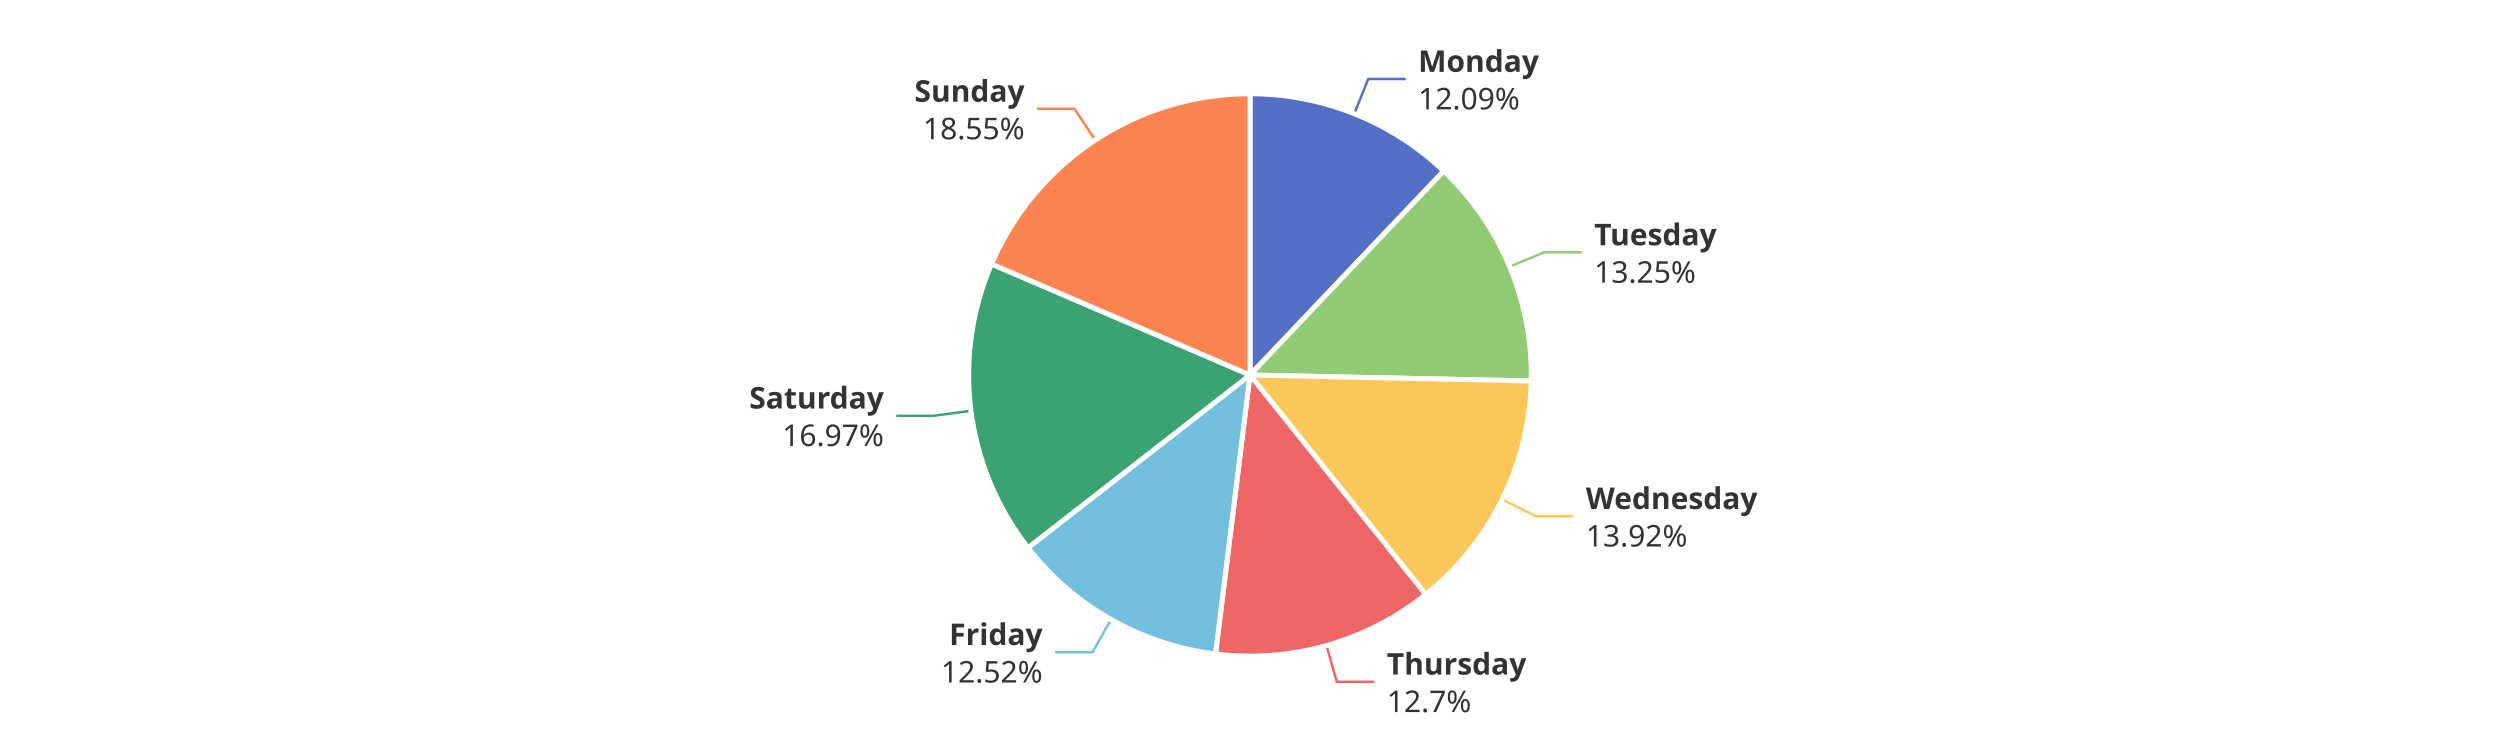
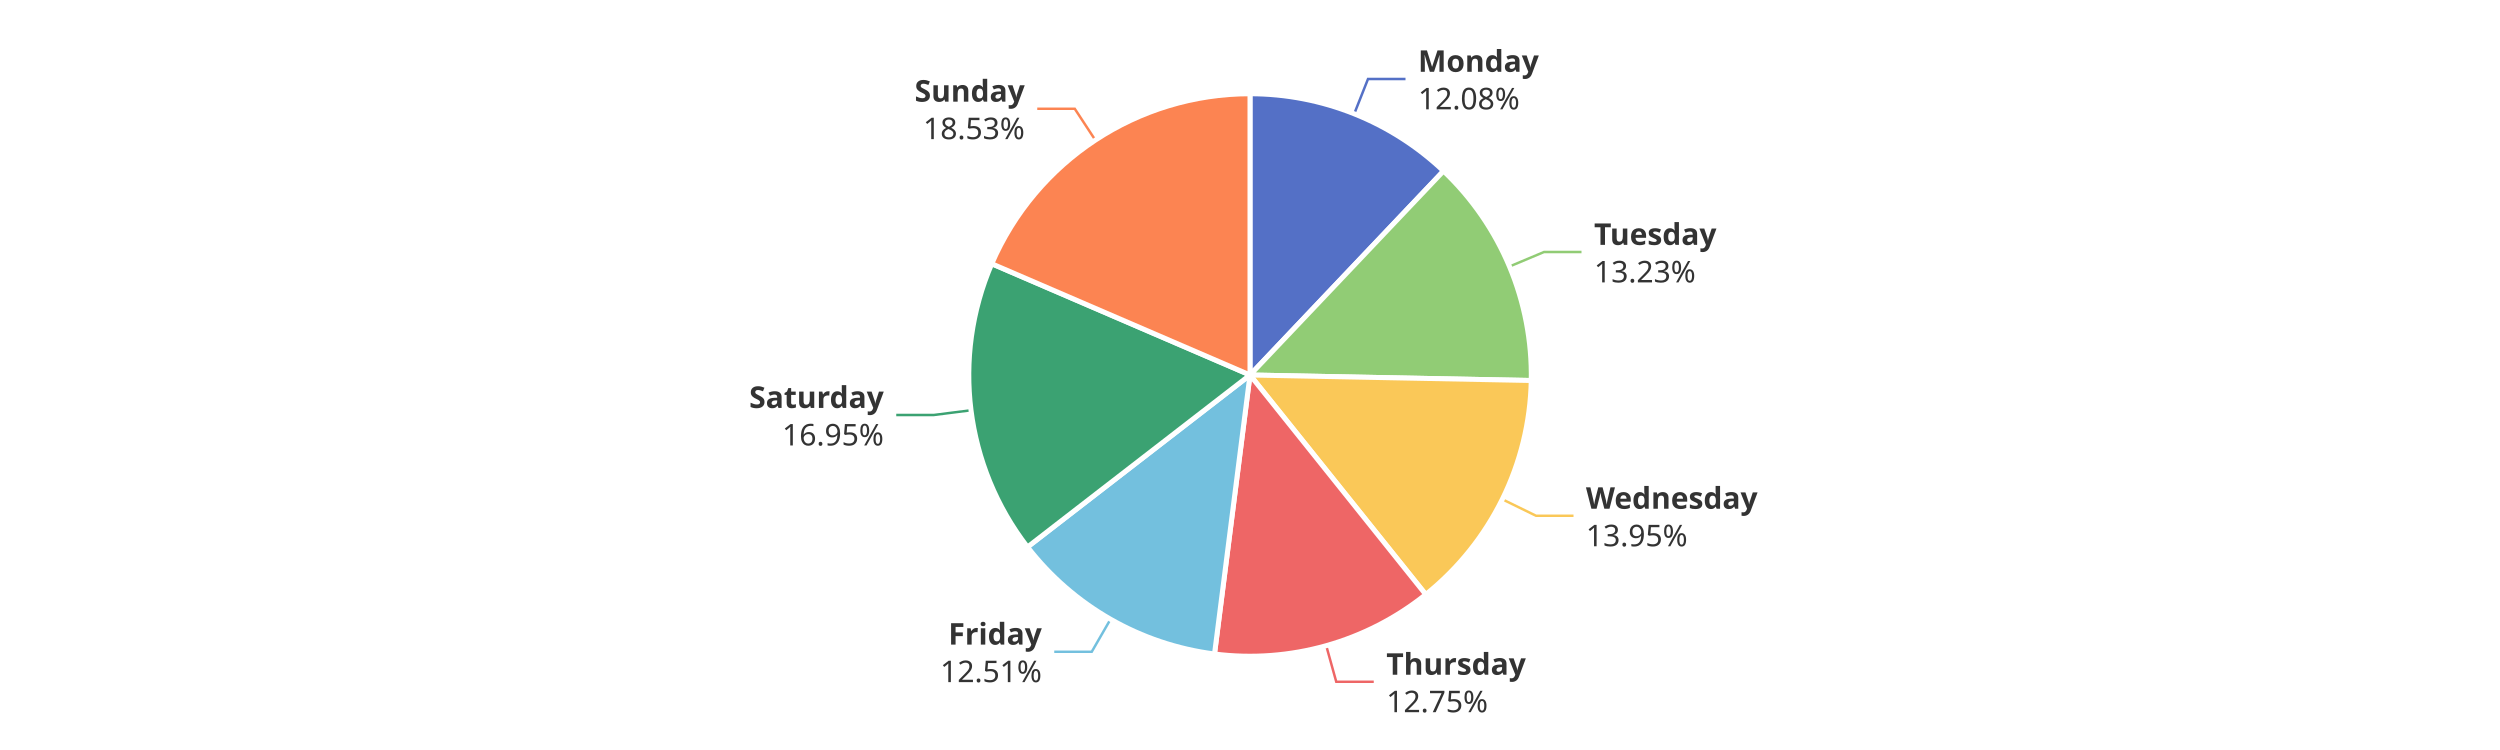
<svg xmlns="http://www.w3.org/2000/svg" width="1000" height="300" version="1.1" baseProfile="full" viewBox="0 0 1000 300">
  <rect width="1000" height="300" x="0" y="0" id="0" fill="#ffffff" />
-   <polyline points="541.7 45.5 547.3 31.6 562.3 31.6" fill="none" stroke="#5470c6" />
-   <polyline points="603.8 106.7 617.7 100.9 632.7 100.9" fill="none" stroke="#91cc75" />
-   <polyline points="600.9 199.8 614.3 206.5 629.3 206.5" fill="none" stroke="#fac858" />
-   <polyline points="530.6 258.2 534.7 272.7 549.7 272.7" fill="none" stroke="#ee6666" />
-   <polyline points="444.4 247.8 437 260.9 422 260.9" fill="none" stroke="#73c0de" />
-   <polyline points="388.4 164.3 373.5 166.3 358.5 166.3" fill="none" stroke="#3ba272" />
-   <polyline points="438.1 56.1 429.8 43.5 414.8 43.5" fill="none" stroke="#fc8452" />
-   <path d="M500 37.5A112.5 112.5 0 0 1 577.5 68.4L500 150Z" fill="#5470c6" stroke="#fff" stroke-width="2" stroke-linejoin="round" />
-   <path d="M577.5 68.4A112.5 112.5 0 0 1 612.5 152.4L500 150Z" fill="#91cc75" stroke="#fff" stroke-width="2" stroke-linejoin="round" />
-   <path d="M612.5 152.4A112.5 112.5 0 0 1 570.3 237.8L500 150Z" fill="#fac858" stroke="#fff" stroke-width="2" stroke-linejoin="round" />
-   <path d="M570.3 237.8A112.5 112.5 0 0 1 486.2 261.6L500 150Z" fill="#ee6666" stroke="#fff" stroke-width="2" stroke-linejoin="round" />
-   <path d="M486.2 261.6A112.5 112.5 0 0 1 411.2 219.1L500 150Z" fill="#73c0de" stroke="#fff" stroke-width="2" stroke-linejoin="round" />
-   <path d="M411.2 219.1A112.5 112.5 0 0 1 396.6 105.6L500 150Z" fill="#3ba272" stroke="#fff" stroke-width="2" stroke-linejoin="round" />
-   <path d="M396.6 105.6A112.5 112.5 0 0 1 500 37.5L500 150Z" fill="#fc8452" stroke="#fff" stroke-width="2" stroke-linejoin="round" />
-   <path d="M0 -15l42.8 0l0 30l-42.8 0Z" transform="translate(567.2709 31.5867)" fill="none" />
-   <text dominant-baseline="central" text-anchor="start" style="font-size:12px;font-family:sans-serif;font-weight:bold;" y="-7.5" transform="translate(567.2709 31.5867)" fill="#333" stroke="rgb(255,255,255)" stroke-width="2" paint-order="stroke" stroke-miterlimit="2">Monday</text>
-   <text dominant-baseline="central" text-anchor="start" style="font-size:12px;font-family:sans-serif;" y="7.5" transform="translate(567.2709 31.5867)" fill="#333" stroke="rgb(255,255,255)" stroke-width="2" paint-order="stroke" stroke-miterlimit="2">12.09%</text>
-   <path d="M0 -15l46.2 0l0 30l-46.2 0Z" transform="translate(637.6871 100.9489)" fill="none" />
-   <text dominant-baseline="central" text-anchor="start" style="font-size:12px;font-family:sans-serif;font-weight:bold;" y="-7.5" transform="translate(637.6871 100.9489)" fill="#333" stroke="rgb(255,255,255)" stroke-width="2" paint-order="stroke" stroke-miterlimit="2">Tuesday</text>
-   <text dominant-baseline="central" text-anchor="start" style="font-size:12px;font-family:sans-serif;" y="7.5" transform="translate(637.6871 100.9489)" fill="#333" stroke="rgb(255,255,255)" stroke-width="2" paint-order="stroke" stroke-miterlimit="2">13.25%</text>
-   <path d="M0 -15l63.6 0l0 30l-63.6 0Z" transform="translate(634.3217 206.4517)" fill="none" />
-   <text dominant-baseline="central" text-anchor="start" style="font-size:12px;font-family:sans-serif;font-weight:bold;" y="-7.5" transform="translate(634.3217 206.4517)" fill="#333" stroke="rgb(255,255,255)" stroke-width="2" paint-order="stroke" stroke-miterlimit="2">Wednesday</text>
-   <text dominant-baseline="central" text-anchor="start" style="font-size:12px;font-family:sans-serif;" y="7.5" transform="translate(634.3217 206.4517)" fill="#333" stroke="rgb(255,255,255)" stroke-width="2" paint-order="stroke" stroke-miterlimit="2">13.92%</text>
-   <path d="M0 -15l50.2 0l0 30l-50.2 0Z" transform="translate(554.7243 272.6804)" fill="none" />
-   <text dominant-baseline="central" text-anchor="start" style="font-size:12px;font-family:sans-serif;font-weight:bold;" y="-7.5" transform="translate(554.7243 272.6804)" fill="#333" stroke="rgb(255,255,255)" stroke-width="2" paint-order="stroke" stroke-miterlimit="2">Thursday</text>
-   <text dominant-baseline="central" text-anchor="start" style="font-size:12px;font-family:sans-serif;" y="7.5" transform="translate(554.7243 272.6804)" fill="#333" stroke="rgb(255,255,255)" stroke-width="2" paint-order="stroke" stroke-miterlimit="2">12.7%</text>
-   <path d="M-40.9 -15l40.9 0l0 30l-40.9 0Z" transform="translate(417.0379 260.8694)" fill="none" />
-   <text dominant-baseline="central" text-anchor="end" style="font-size:12px;font-family:sans-serif;font-weight:bold;" y="-7.5" transform="translate(417.0379 260.8694)" fill="#333" stroke="rgb(255,255,255)" stroke-width="2" paint-order="stroke" stroke-miterlimit="2">Friday</text>
-   <text dominant-baseline="central" text-anchor="end" style="font-size:12px;font-family:sans-serif;" y="7.5" transform="translate(417.0379 260.8694)" fill="#333" stroke="rgb(255,255,255)" stroke-width="2" paint-order="stroke" stroke-miterlimit="2">12.52%</text>
-   <path d="M-48.2 -15l48.2 0l0 30l-48.2 0Z" transform="translate(353.5408 166.2581)" fill="none" />
-   <text dominant-baseline="central" text-anchor="end" style="font-size:12px;font-family:sans-serif;font-weight:bold;" y="-7.5" transform="translate(353.5408 166.2581)" fill="#333" stroke="rgb(255,255,255)" stroke-width="2" paint-order="stroke" stroke-miterlimit="2">Saturday</text>
-   <text dominant-baseline="central" text-anchor="end" style="font-size:12px;font-family:sans-serif;" y="7.5" transform="translate(353.5408 166.2581)" fill="#333" stroke="rgb(255,255,255)" stroke-width="2" paint-order="stroke" stroke-miterlimit="2">16.97%</text>
-   <path d="M-40.9 -15l40.9 0l0 30l-40.9 0Z" transform="translate(409.8323 43.5446)" fill="none" />
-   <text dominant-baseline="central" text-anchor="end" style="font-size:12px;font-family:sans-serif;font-weight:bold;" y="-7.5" transform="translate(409.8323 43.5446)" fill="#333" stroke="rgb(255,255,255)" stroke-width="2" paint-order="stroke" stroke-miterlimit="2">Sunday</text>
-   <text dominant-baseline="central" text-anchor="end" style="font-size:12px;font-family:sans-serif;" y="7.5" transform="translate(409.8323 43.5446)" fill="#333" stroke="rgb(255,255,255)" stroke-width="2" paint-order="stroke" stroke-miterlimit="2">18.55%</text>
+   <polyline points="541.7 45.5 547.2 31.6 562.2 31.6" fill="none" stroke="#5470c6" />
+   <polyline points="603.8 106.6 617.6 100.8 632.6 100.8" fill="none" stroke="#91cc75" />
+   <polyline points="600.9 199.7 614.4 206.3 629.4 206.3" fill="none" stroke="#fac858" />
+   <polyline points="530.5 258.3 534.5 272.7 549.5 272.7" fill="none" stroke="#ee6666" />
+   <polyline points="444.2 247.7 436.7 260.7 421.7 260.7" fill="none" stroke="#73c0de" />
+   <polyline points="388.4 164.1 373.5 166 358.5 166" fill="none" stroke="#3ba272" />
+   <polyline points="438.1 56 429.9 43.5 414.9 43.5" fill="none" stroke="#fc8452" />
+   <path d="M500 37.5A112.5 112.5 0 0 1 577.4 68.4L500 150Z" fill="#5470c6" stroke="#fff" stroke-width="2" stroke-linejoin="round" />
+   <path d="M577.4 68.4A112.5 112.5 0 0 1 612.5 152.2L500 150Z" fill="#91cc75" stroke="#fff" stroke-width="2" stroke-linejoin="round" />
+   <path d="M612.5 152.2A112.5 112.5 0 0 1 570.3 237.8L500 150Z" fill="#fac858" stroke="#fff" stroke-width="2" stroke-linejoin="round" />
+   <path d="M570.3 237.8A112.5 112.5 0 0 1 485.8 261.6L500 150Z" fill="#ee6666" stroke="#fff" stroke-width="2" stroke-linejoin="round" />
+   <path d="M485.8 261.6A112.5 112.5 0 0 1 411 218.8L500 150Z" fill="#73c0de" stroke="#fff" stroke-width="2" stroke-linejoin="round" />
+   <path d="M411 218.8A112.5 112.5 0 0 1 396.7 105.5L500 150Z" fill="#3ba272" stroke="#fff" stroke-width="2" stroke-linejoin="round" />
+   <path d="M396.7 105.5A112.5 112.5 0 0 1 500 37.5L500 150Z" fill="#fc8452" stroke="#fff" stroke-width="2" stroke-linejoin="round" />
+   <path d="M0 -15l42.8 0l0 30l-42.8 0Z" transform="translate(567.2337 31.5718)" fill="none" />
+   <text dominant-baseline="central" text-anchor="start" style="font-size:12px;font-family:sans-serif;font-weight:bold;" y="-7.5" transform="translate(567.2337 31.5718)" fill="#333" stroke="rgb(255,255,255)" stroke-width="2" paint-order="stroke" stroke-miterlimit="2">Monday</text>
+   <text dominant-baseline="central" text-anchor="start" style="font-size:12px;font-family:sans-serif;" y="7.5" transform="translate(567.2337 31.5718)" fill="#333" stroke="rgb(255,255,255)" stroke-width="2" paint-order="stroke" stroke-miterlimit="2">12.08%</text>
+   <path d="M0 -15l46.2 0l0 30l-46.2 0Z" transform="translate(637.6253 100.8011)" fill="none" />
+   <text dominant-baseline="central" text-anchor="start" style="font-size:12px;font-family:sans-serif;font-weight:bold;" y="-7.5" transform="translate(637.6253 100.8011)" fill="#333" stroke="rgb(255,255,255)" stroke-width="2" paint-order="stroke" stroke-miterlimit="2">Tuesday</text>
+   <text dominant-baseline="central" text-anchor="start" style="font-size:12px;font-family:sans-serif;" y="7.5" transform="translate(637.6253 100.8011)" fill="#333" stroke="rgb(255,255,255)" stroke-width="2" paint-order="stroke" stroke-miterlimit="2">13.23%</text>
+   <path d="M0 -15l63.6 0l0 30l-63.6 0Z" transform="translate(634.3749 206.3439)" fill="none" />
+   <text dominant-baseline="central" text-anchor="start" style="font-size:12px;font-family:sans-serif;font-weight:bold;" y="-7.5" transform="translate(634.3749 206.3439)" fill="#333" stroke="rgb(255,255,255)" stroke-width="2" paint-order="stroke" stroke-miterlimit="2">Wednesday</text>
+   <text dominant-baseline="central" text-anchor="start" style="font-size:12px;font-family:sans-serif;" y="7.5" transform="translate(634.3749 206.3439)" fill="#333" stroke="rgb(255,255,255)" stroke-width="2" paint-order="stroke" stroke-miterlimit="2">13.95%</text>
+   <path d="M0 -15l50.2 0l0 30l-50.2 0Z" transform="translate(554.5315 272.7348)" fill="none" />
+   <text dominant-baseline="central" text-anchor="start" style="font-size:12px;font-family:sans-serif;font-weight:bold;" y="-7.5" transform="translate(554.5315 272.7348)" fill="#333" stroke="rgb(255,255,255)" stroke-width="2" paint-order="stroke" stroke-miterlimit="2">Thursday</text>
+   <text dominant-baseline="central" text-anchor="start" style="font-size:12px;font-family:sans-serif;" y="7.5" transform="translate(554.5315 272.7348)" fill="#333" stroke="rgb(255,255,255)" stroke-width="2" paint-order="stroke" stroke-miterlimit="2">12.75%</text>
+   <path d="M-40.9 -15l40.9 0l0 30l-40.9 0Z" transform="translate(416.7247 260.6909)" fill="none" />
+   <text dominant-baseline="central" text-anchor="end" style="font-size:12px;font-family:sans-serif;font-weight:bold;" y="-7.5" transform="translate(416.7247 260.6909)" fill="#333" stroke="rgb(255,255,255)" stroke-width="2" paint-order="stroke" stroke-miterlimit="2">Friday</text>
+   <text dominant-baseline="central" text-anchor="end" style="font-size:12px;font-family:sans-serif;" y="7.5" transform="translate(416.7247 260.6909)" fill="#333" stroke="rgb(255,255,255)" stroke-width="2" paint-order="stroke" stroke-miterlimit="2">12.51%</text>
+   <path d="M-48.2 -15l48.2 0l0 30l-48.2 0Z" transform="translate(353.5104 166.0197)" fill="none" />
+   <text dominant-baseline="central" text-anchor="end" style="font-size:12px;font-family:sans-serif;font-weight:bold;" y="-7.5" transform="translate(353.5104 166.0197)" fill="#333" stroke="rgb(255,255,255)" stroke-width="2" paint-order="stroke" stroke-miterlimit="2">Saturday</text>
+   <text dominant-baseline="central" text-anchor="end" style="font-size:12px;font-family:sans-serif;" y="7.5" transform="translate(353.5104 166.0197)" fill="#333" stroke="rgb(255,255,255)" stroke-width="2" paint-order="stroke" stroke-miterlimit="2">16.95%</text>
+   <path d="M-40.9 -15l40.9 0l0 30l-40.9 0Z" transform="translate(409.8992 43.5006)" fill="none" />
+   <text dominant-baseline="central" text-anchor="end" style="font-size:12px;font-family:sans-serif;font-weight:bold;" y="-7.5" transform="translate(409.8992 43.5006)" fill="#333" stroke="rgb(255,255,255)" stroke-width="2" paint-order="stroke" stroke-miterlimit="2">Sunday</text>
+   <text dominant-baseline="central" text-anchor="end" style="font-size:12px;font-family:sans-serif;" y="7.5" transform="translate(409.8992 43.5006)" fill="#333" stroke="rgb(255,255,255)" stroke-width="2" paint-order="stroke" stroke-miterlimit="2">18.53%</text>
</svg>
